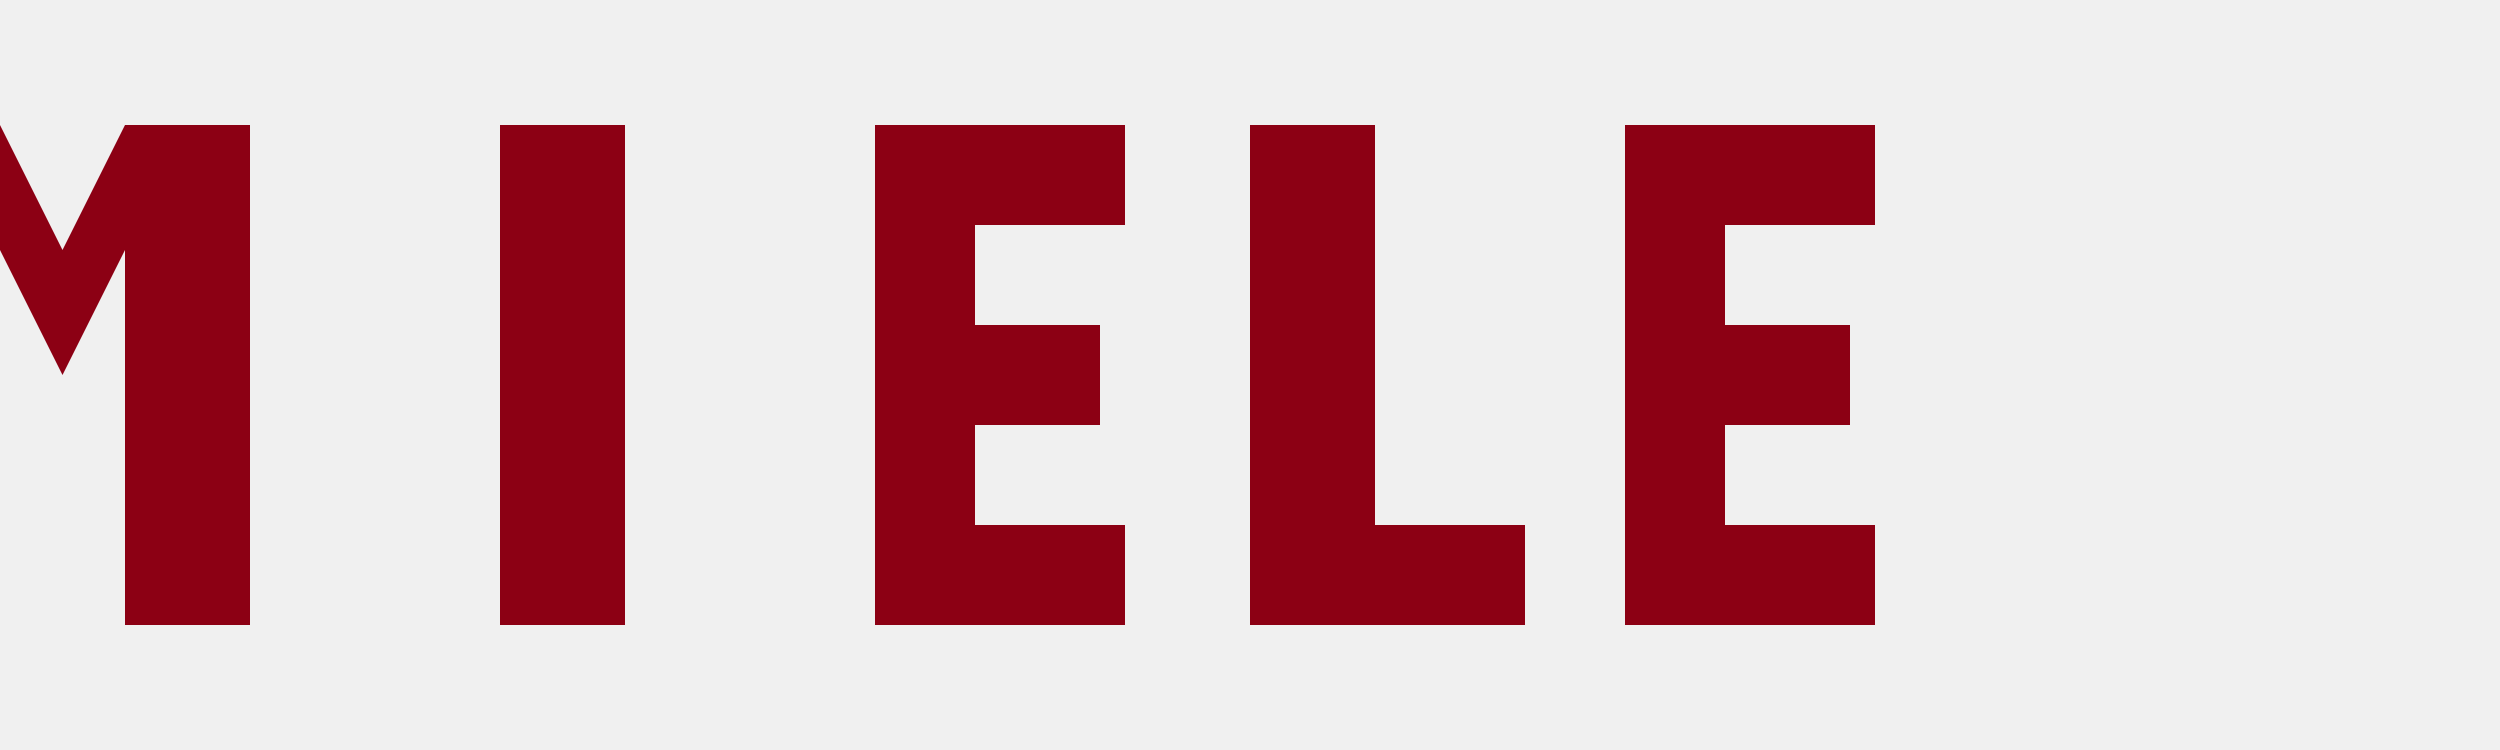
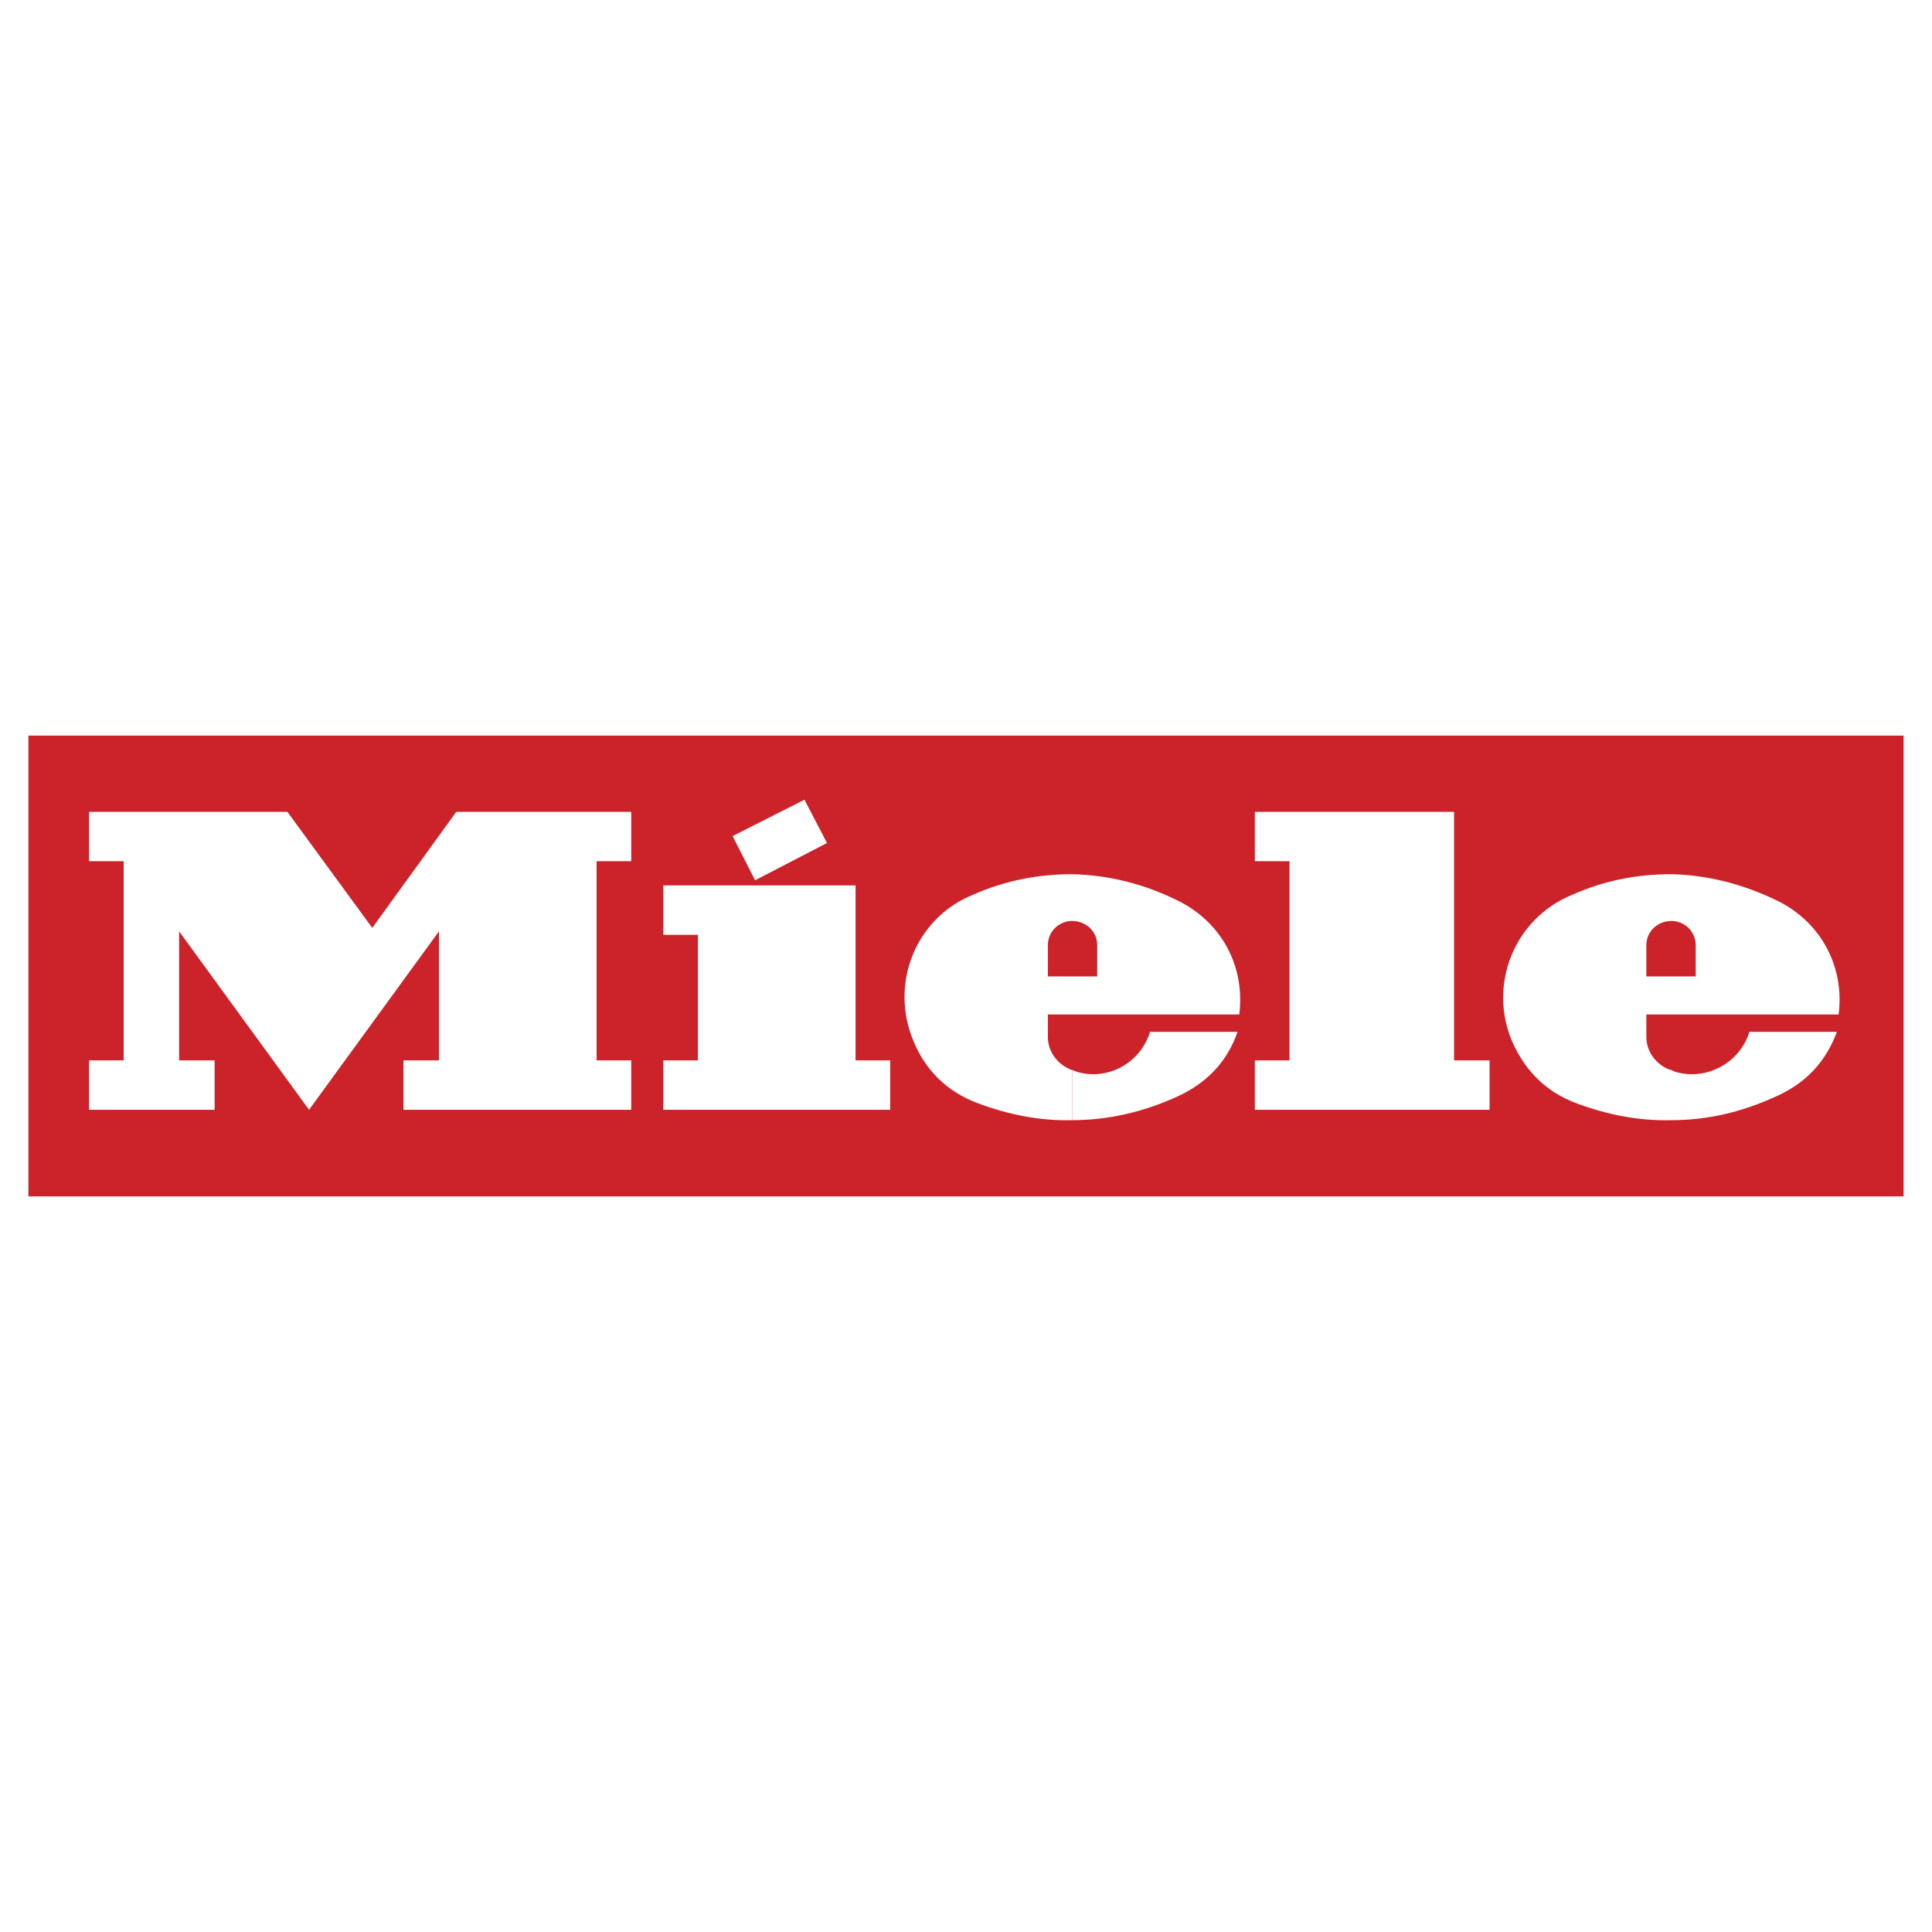
- <svg xmlns="http://www.w3.org/2000/svg" viewBox="0 0 100 30" fill="#8C0014">
-   <path d="M5 5h5v20h-5v-15l-2.5 5-2.5-5v15h-5v-20h5l2.5 5 2.5-5zm15 0h5v20h-5v-20zm15 0h10v4h-6v4h5v4h-5v4h6v4h-10v-20zm15 0h5v16h6v4h-11v-20zm15 0h10v4h-6v4h5v4h-5v4h6v4h-10v-20z" />
+ <svg xmlns="http://www.w3.org/2000/svg" width="2500" height="2500" viewBox="0 0 192.756 192.756">
+   <g fill-rule="evenodd" clip-rule="evenodd">
+     <path fill="#fff" d="M0 0h192.756v192.756H0V0z" />
+     <path fill="#cc2229" d="M2.834 73.392h187.088v45.973H2.834V73.392z" />
+     <path fill="#fff" d="M75.336 87.823l7.172-3.716-2.247-4.32-7.171 3.629 2.246 4.407zM85.36 105.797V88.341H66.176v4.926h3.456v12.53h-3.456v4.926h22.64v-4.926H85.36zM106.963 87.218v4.667a2.415 2.415 0 0 0-2.418 2.419v3.112h2.418v3.801h-2.418v2.248c0 1.295.775 2.506 1.986 3.111.174.086.346.172.432.172v5.012c-3.109.086-6.309-.518-9.506-1.729-2.938-1.123-5.098-3.197-6.307-6.135-2.421-5.703.172-12.271 5.875-14.605 3.286-1.468 6.655-2.073 9.938-2.073zM37.141 92.576l8.382-11.579h17.455v4.924h-3.456v19.876h3.456v4.926H40.251v-4.926h3.544V92.921l-12.962 17.802L17.87 92.921v12.876h3.543v4.926H8.883v-4.926h3.457V85.921H8.883v-4.924h19.788l8.47 11.579zM128.654 105.797h-3.457v4.926h23.418v-4.926h-3.543v-24.8h-19.875v4.924h3.457v19.876zM106.963 101.217v-3.801h2.506v-3.112c0-1.383-1.123-2.419-2.506-2.419v-4.667c3.631.086 7.172.95 10.631 2.679 4.32 2.161 6.652 6.568 6.047 11.32h-16.678z" />
+     <path d="M106.963 111.76v-5.012c.174.086.26.086.434.172 3.109.951 6.395-.863 7.344-3.975h8.729c-1.037 3.025-3.111 5.1-5.875 6.395-3.546 1.642-7.089 2.42-10.632 2.42zM166.762 87.218v4.667c-1.383 0-2.506 1.037-2.506 2.419v3.112h2.506v3.801h-2.506v2.248c0 1.295.777 2.506 1.986 3.109.174.088.346.174.52.174v5.012c-3.197.086-6.395-.52-9.592-1.729-2.938-1.123-5.012-3.197-6.309-6.135-2.42-5.703.26-12.271 5.963-14.605 3.283-1.468 6.567-2.073 9.938-2.073zM166.762 101.217v-3.801h2.42v-3.112a2.414 2.414 0 0 0-2.42-2.419v-4.667c3.543.086 7.086.95 10.629 2.679 4.32 2.161 6.654 6.568 6.049 11.32h-16.678zM166.762 111.76v-5.012c.086.086.172.086.346.172 3.111.951 6.48-.863 7.432-3.975h8.729c-1.125 3.025-3.111 5.1-5.963 6.395-3.544 1.642-7.001 2.42-10.544 2.42z" fill="#fff" />
+   </g>
</svg>
